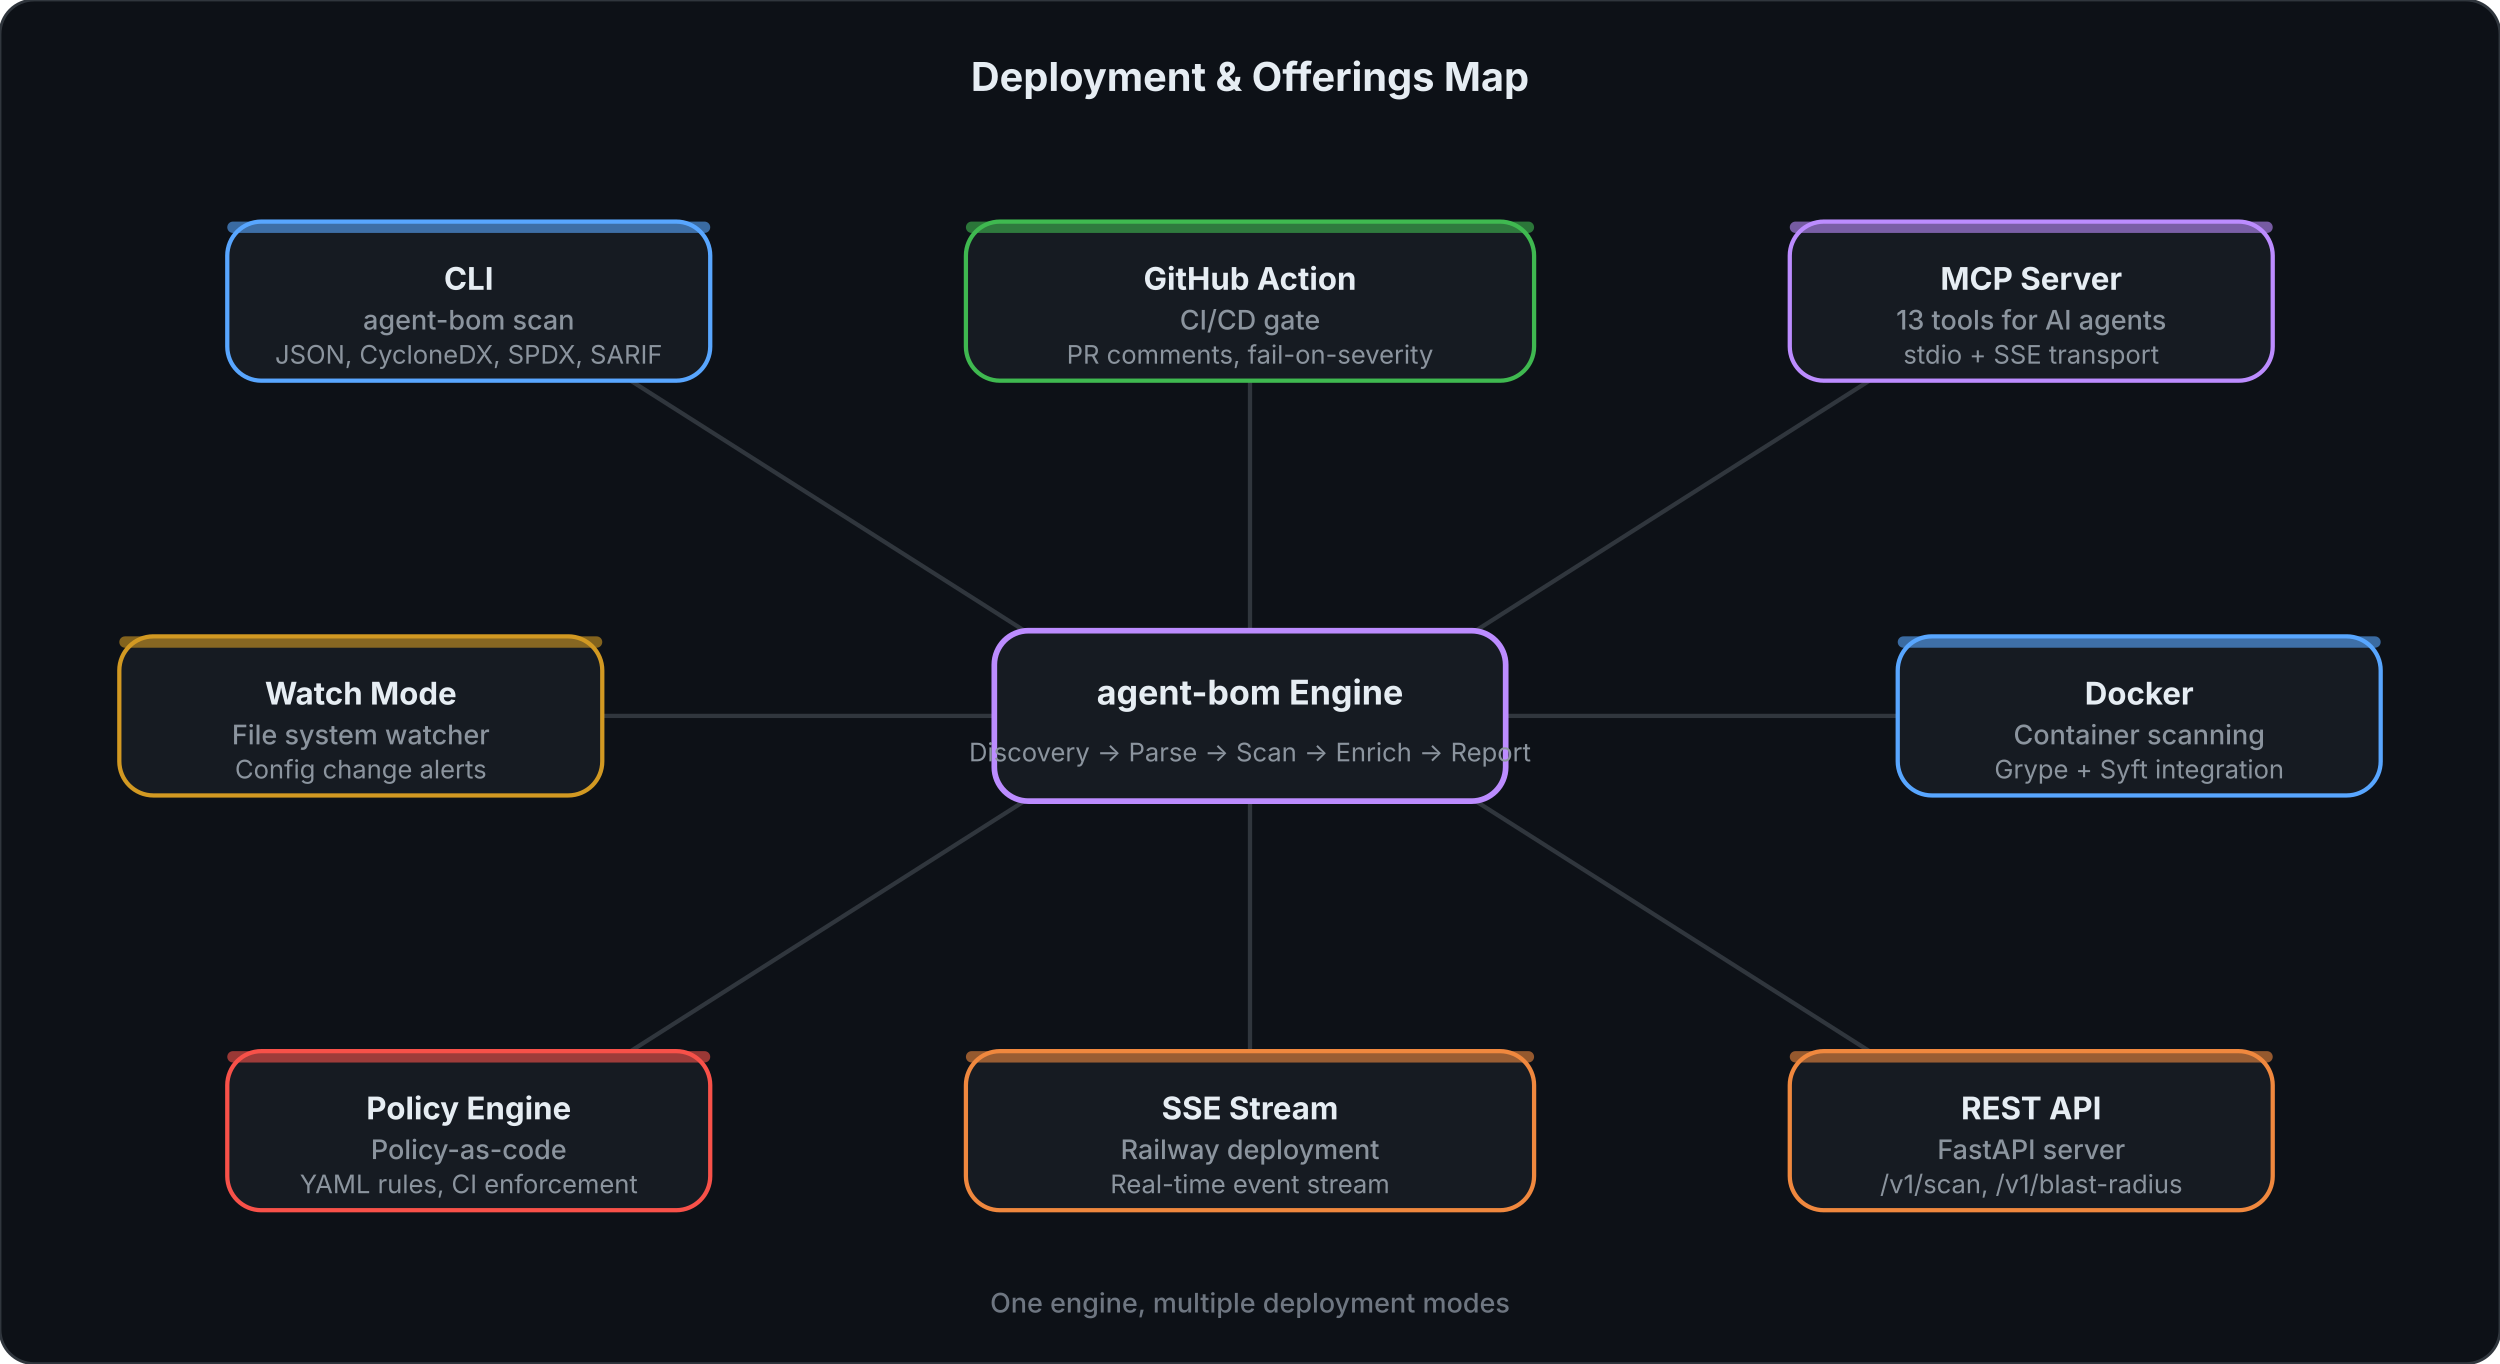
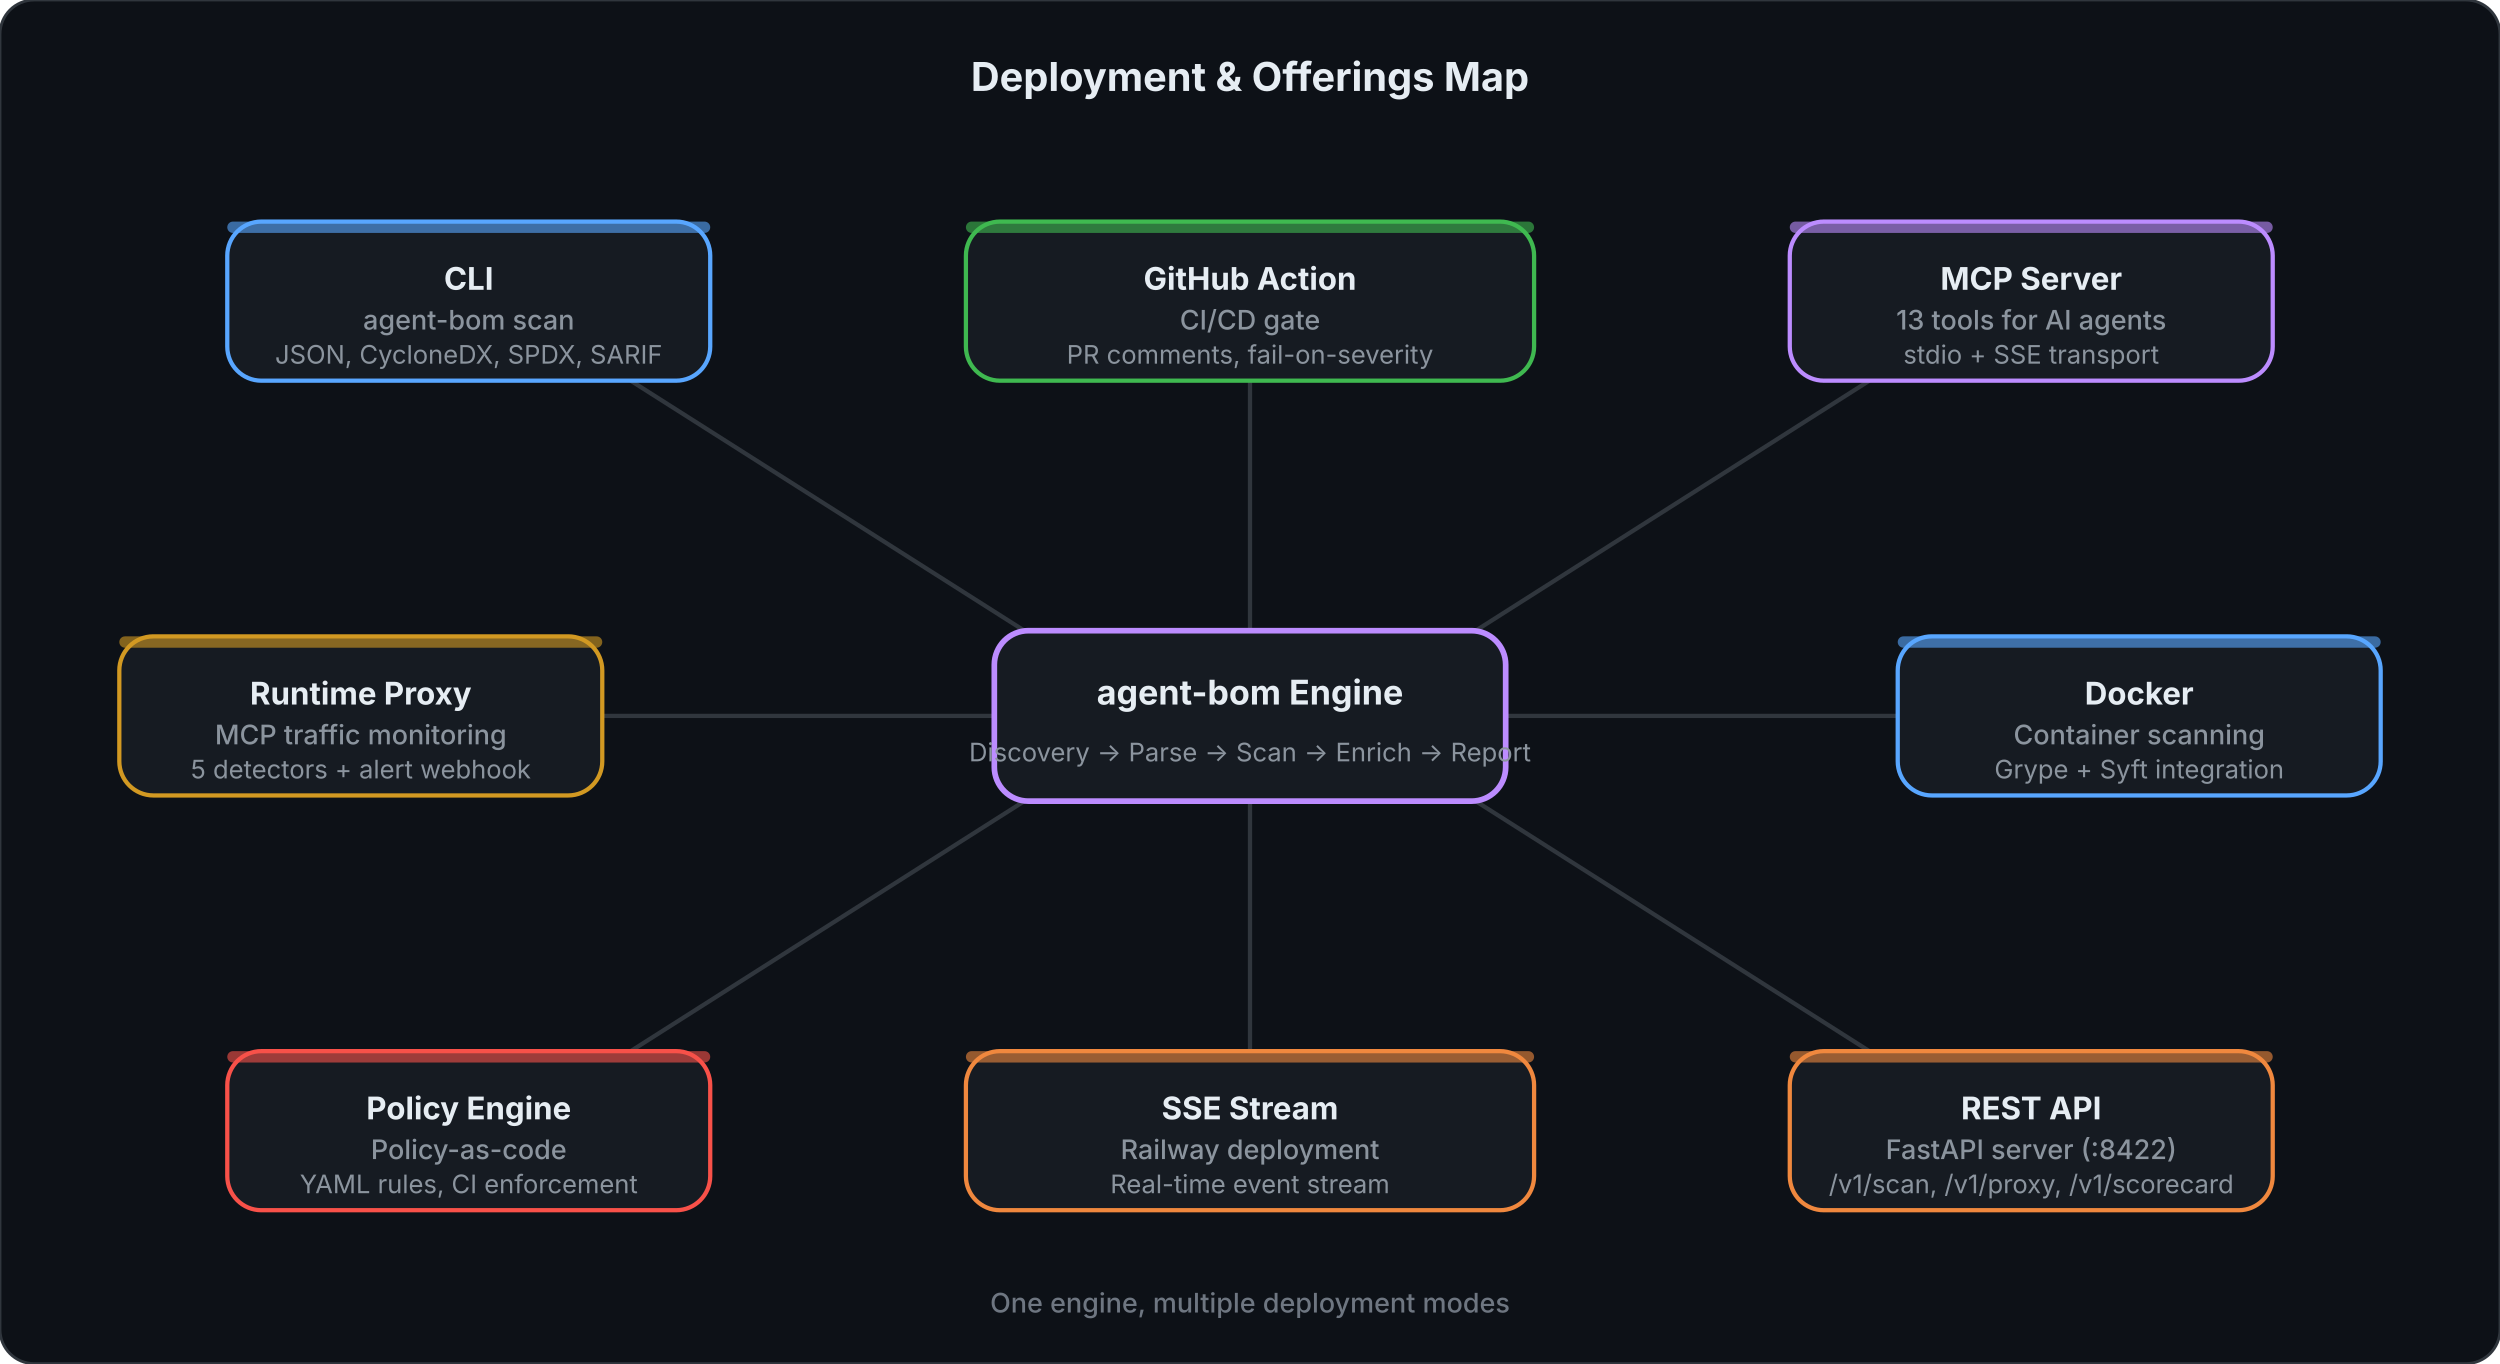
<svg xmlns="http://www.w3.org/2000/svg" viewBox="0 0 880 480" fill="none">
  <style>
    .title { font: 700 14px system-ui, -apple-system, sans-serif; fill: #e6edf3; }
    .hub-title { font: 700 12px system-ui, -apple-system, sans-serif; fill: #e6edf3; }
    .hub-sub { font: 400 9px system-ui, -apple-system, sans-serif; fill: #8b949e; }
    .spoke-title { font: 700 11px system-ui, -apple-system, sans-serif; fill: #e6edf3; }
    .spoke-line1 { font: 500 9.5px system-ui, -apple-system, sans-serif; fill: #8b949e; }
    .spoke-line2 { font: 400 9px system-ui, -apple-system, sans-serif; fill: #8b949e; }
    .footer { font: 500 9.5px system-ui, -apple-system, sans-serif; fill: #6e7681; }
  </style>
  <rect width="880" height="480" rx="12" fill="#0d1117" stroke="#30363d" stroke-width="1" />
  <text x="440" y="32" text-anchor="middle" class="title">Deployment &amp; Offerings Map</text>
  <line x1="370" y1="228" x2="222" y2="134" stroke="#30363d" stroke-width="1.5" />
  <line x1="440" y1="222" x2="440" y2="134" stroke="#30363d" stroke-width="1.5" />
  <line x1="510" y1="228" x2="658" y2="134" stroke="#30363d" stroke-width="1.5" />
  <line x1="530" y1="252" x2="668" y2="252" stroke="#30363d" stroke-width="1.5" />
  <line x1="510" y1="276" x2="658" y2="370" stroke="#30363d" stroke-width="1.5" />
  <line x1="440" y1="282" x2="440" y2="370" stroke="#30363d" stroke-width="1.5" />
  <line x1="370" y1="276" x2="222" y2="370" stroke="#30363d" stroke-width="1.5" />
  <line x1="350" y1="252" x2="212" y2="252" stroke="#30363d" stroke-width="1.5" />
  <rect x="350" y="222" width="180" height="60" rx="12" fill="#161b22" stroke="#bc8cff" stroke-width="2" />
  <text x="440" y="248" text-anchor="middle" class="hub-title" fill="#bc8cff">agent-bom Engine</text>
  <text x="440" y="268" text-anchor="middle" class="hub-sub">Discovery → Parse → Scan → Enrich → Report</text>
  <rect x="80" y="78" width="170" height="56" rx="12" fill="#161b22" stroke="#58a6ff" stroke-width="1.5" />
  <rect x="80" y="78" width="170" height="4" rx="2" fill="#58a6ff" opacity="0.6" />
  <text x="165" y="102" text-anchor="middle" class="spoke-title" fill="#58a6ff">CLI</text>
  <text x="165" y="116" text-anchor="middle" class="spoke-line1">agent-bom scan</text>
  <text x="165" y="128" text-anchor="middle" class="spoke-line2">JSON, CycloneDX, SPDX, SARIF</text>
  <rect x="340" y="78" width="200" height="56" rx="12" fill="#161b22" stroke="#3fb950" stroke-width="1.5" />
  <rect x="340" y="78" width="200" height="4" rx="2" fill="#3fb950" opacity="0.6" />
  <text x="440" y="102" text-anchor="middle" class="spoke-title" fill="#3fb950">GitHub Action</text>
  <text x="440" y="116" text-anchor="middle" class="spoke-line1">CI/CD gate</text>
  <text x="440" y="128" text-anchor="middle" class="spoke-line2">PR comments, fail-on-severity</text>
  <rect x="630" y="78" width="170" height="56" rx="12" fill="#161b22" stroke="#bc8cff" stroke-width="1.5" />
  <rect x="630" y="78" width="170" height="4" rx="2" fill="#bc8cff" opacity="0.6" />
  <text x="715" y="102" text-anchor="middle" class="spoke-title" fill="#bc8cff">MCP Server</text>
  <text x="715" y="116" text-anchor="middle" class="spoke-line1">13 tools for AI agents</text>
  <text x="715" y="128" text-anchor="middle" class="spoke-line2">stdio + SSE transport</text>
  <rect x="668" y="224" width="170" height="56" rx="12" fill="#161b22" stroke="#58a6ff" stroke-width="1.5" />
  <rect x="668" y="224" width="170" height="4" rx="2" fill="#58a6ff" opacity="0.6" />
  <text x="753" y="248" text-anchor="middle" class="spoke-title" fill="#58a6ff">Docker</text>
  <text x="753" y="262" text-anchor="middle" class="spoke-line1">Container scanning</text>
  <text x="753" y="274" text-anchor="middle" class="spoke-line2">Grype + Syft integration</text>
  <rect x="630" y="370" width="170" height="56" rx="12" fill="#161b22" stroke="#f0883e" stroke-width="1.5" />
  <rect x="630" y="370" width="170" height="4" rx="2" fill="#f0883e" opacity="0.6" />
  <text x="715" y="394" text-anchor="middle" class="spoke-title" fill="#f0883e">REST API</text>
-   <text x="715" y="408" text-anchor="middle" class="spoke-line1">FastAPI server</text>
-   <text x="715" y="420" text-anchor="middle" class="spoke-line2">/v1/scan, /v1/blast-radius</text>
+   <text x="715" y="408" text-anchor="middle" class="spoke-line1">FastAPI server (:8422)</text>
+   <text x="715" y="420" text-anchor="middle" class="spoke-line2">/v1/scan, /v1/proxy, /v1/scorecard</text>
  <rect x="340" y="370" width="200" height="56" rx="12" fill="#161b22" stroke="#f0883e" stroke-width="1.5" />
  <rect x="340" y="370" width="200" height="4" rx="2" fill="#f0883e" opacity="0.6" />
  <text x="440" y="394" text-anchor="middle" class="spoke-title" fill="#f0883e">SSE Stream</text>
  <text x="440" y="408" text-anchor="middle" class="spoke-line1">Railway deployment</text>
  <text x="440" y="420" text-anchor="middle" class="spoke-line2">Real-time event stream</text>
  <rect x="80" y="370" width="170" height="56" rx="12" fill="#161b22" stroke="#f85149" stroke-width="1.5" />
  <rect x="80" y="370" width="170" height="4" rx="2" fill="#f85149" opacity="0.6" />
  <text x="165" y="394" text-anchor="middle" class="spoke-title" fill="#f85149">Policy Engine</text>
  <text x="165" y="408" text-anchor="middle" class="spoke-line1">Policy-as-code</text>
  <text x="165" y="420" text-anchor="middle" class="spoke-line2">YAML rules, CI enforcement</text>
  <rect x="42" y="224" width="170" height="56" rx="12" fill="#161b22" stroke="#d29922" stroke-width="1.5" />
  <rect x="42" y="224" width="170" height="4" rx="2" fill="#d29922" opacity="0.6" />
-   <text x="127" y="248" text-anchor="middle" class="spoke-title" fill="#d29922">Watch Mode</text>
-   <text x="127" y="262" text-anchor="middle" class="spoke-line1">File system watcher</text>
-   <text x="127" y="274" text-anchor="middle" class="spoke-line2">Config change alerts</text>
+   <text x="127" y="248" text-anchor="middle" class="spoke-title" fill="#d29922">Runtime Proxy</text>
+   <text x="127" y="262" text-anchor="middle" class="spoke-line1">MCP traffic monitoring</text>
+   <text x="127" y="274" text-anchor="middle" class="spoke-line2">5 detectors + alert webhook</text>
  <text x="440" y="462" text-anchor="middle" class="footer">One engine, multiple deployment modes</text>
</svg>
